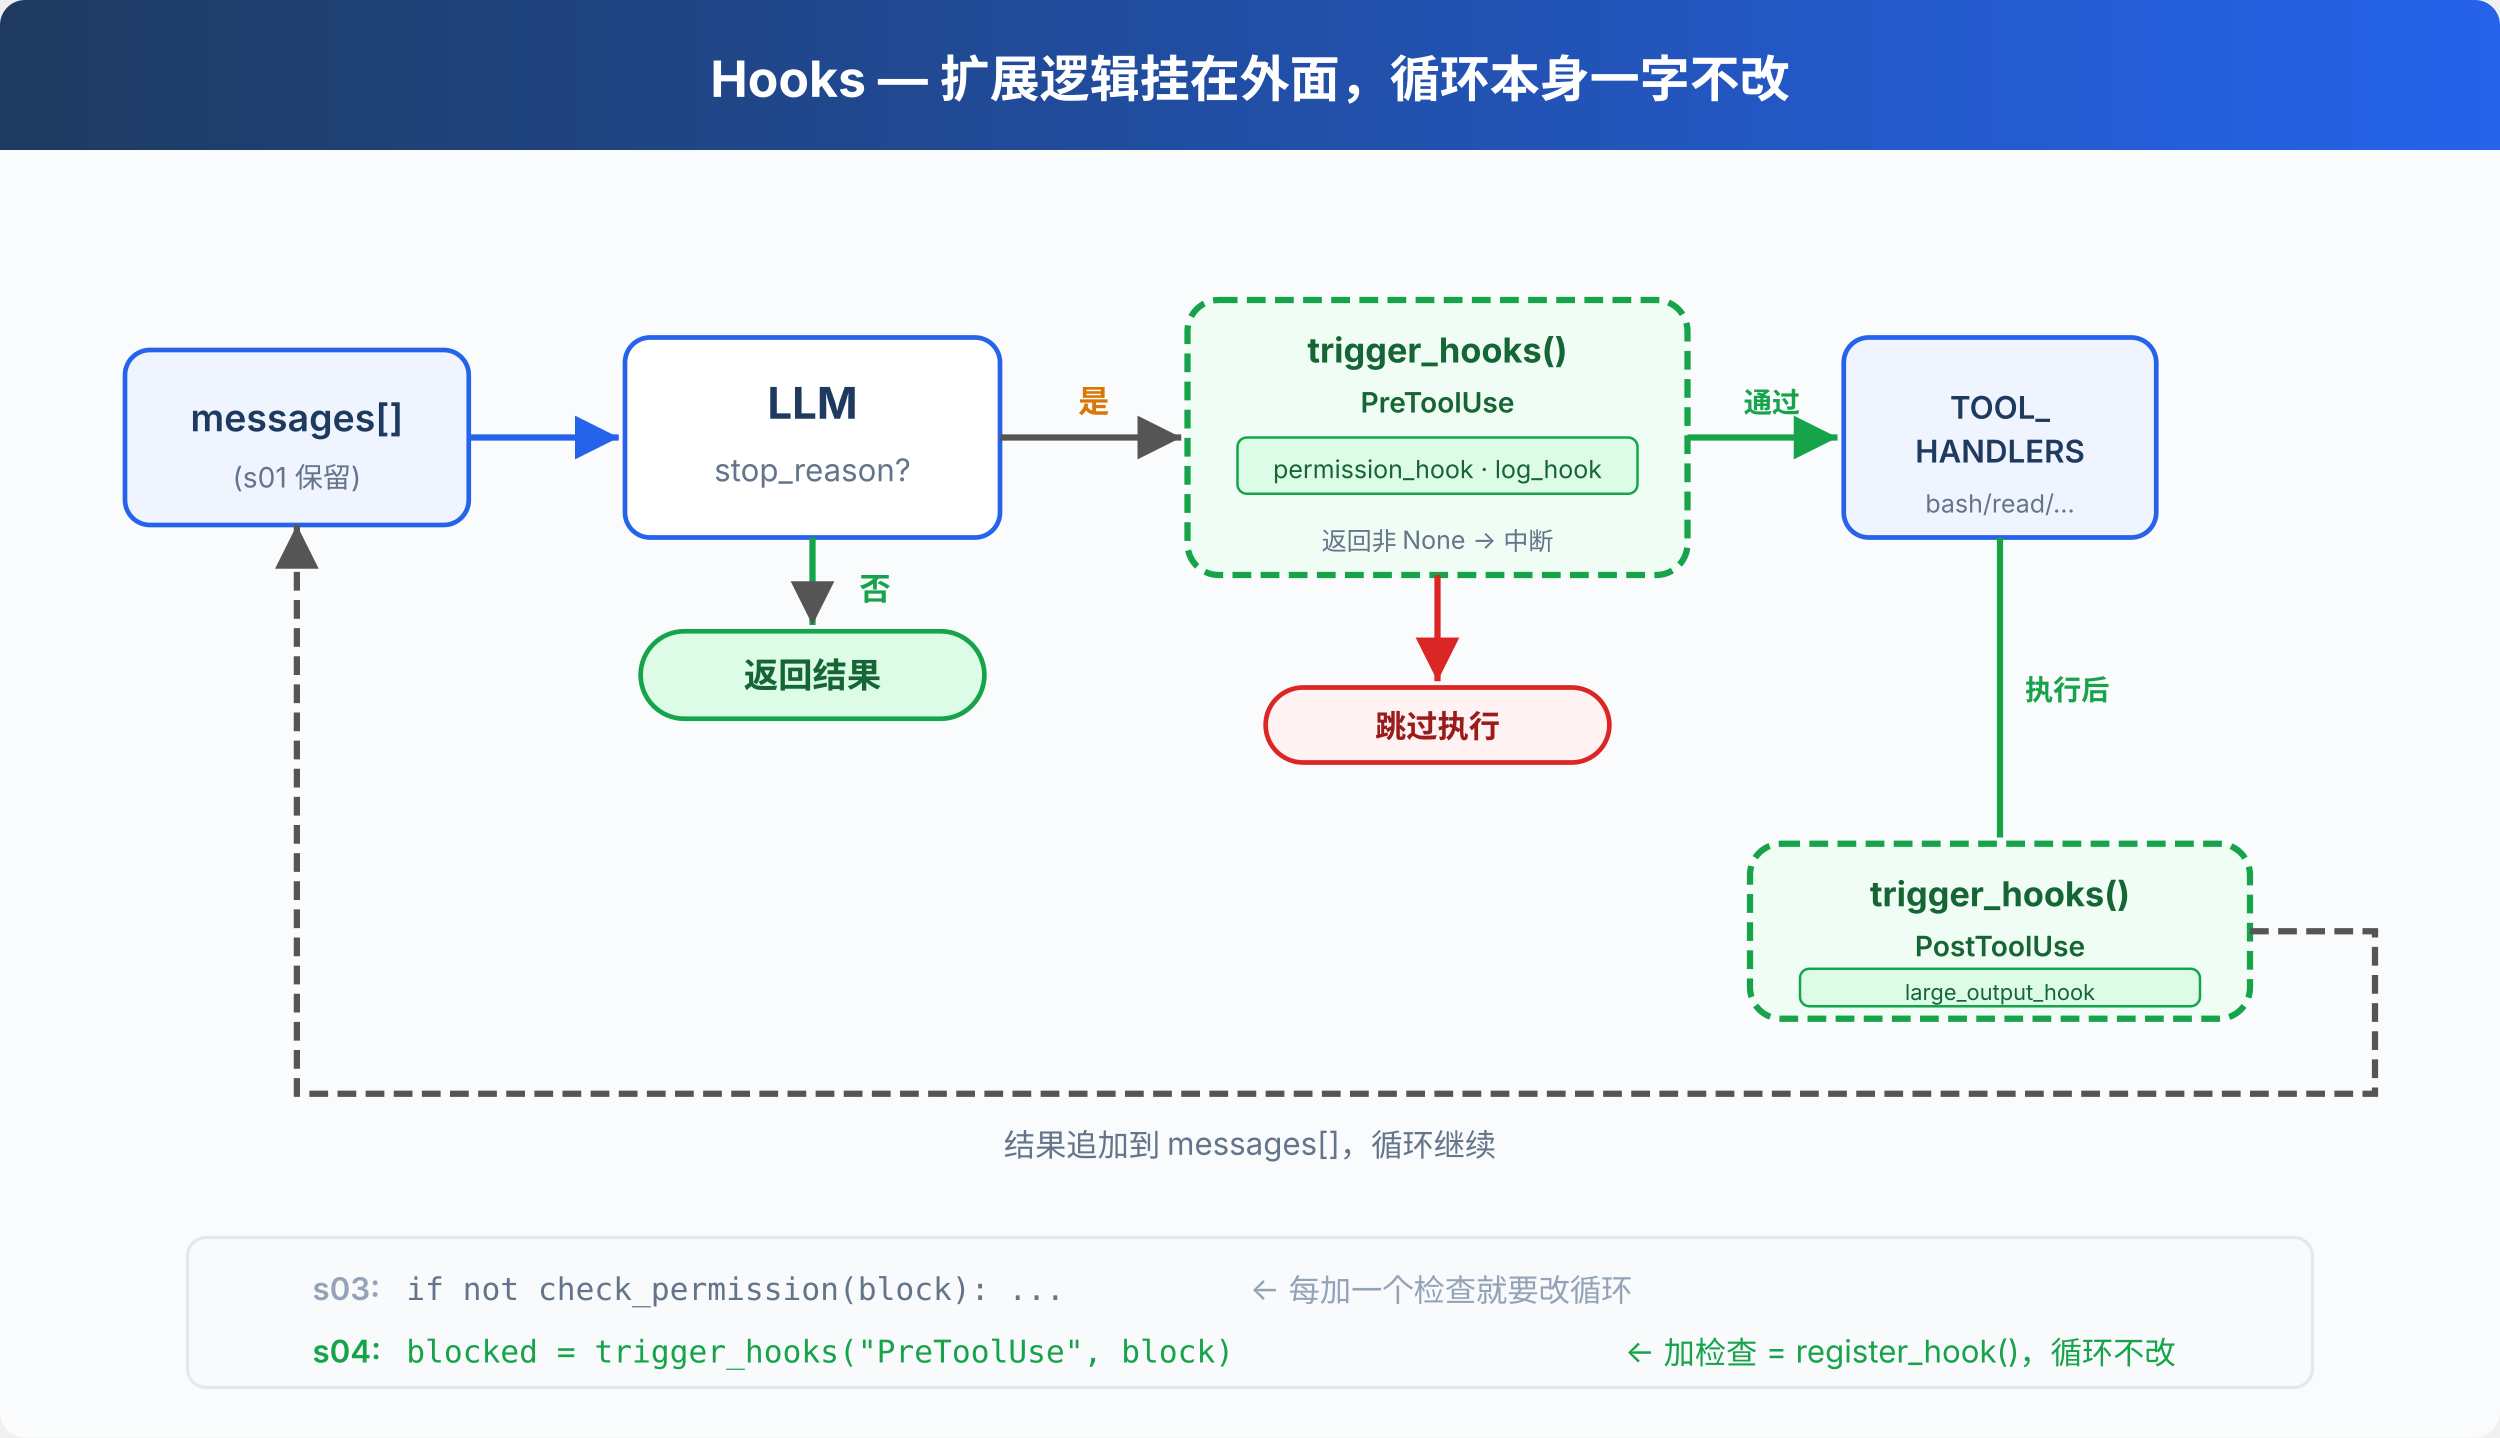
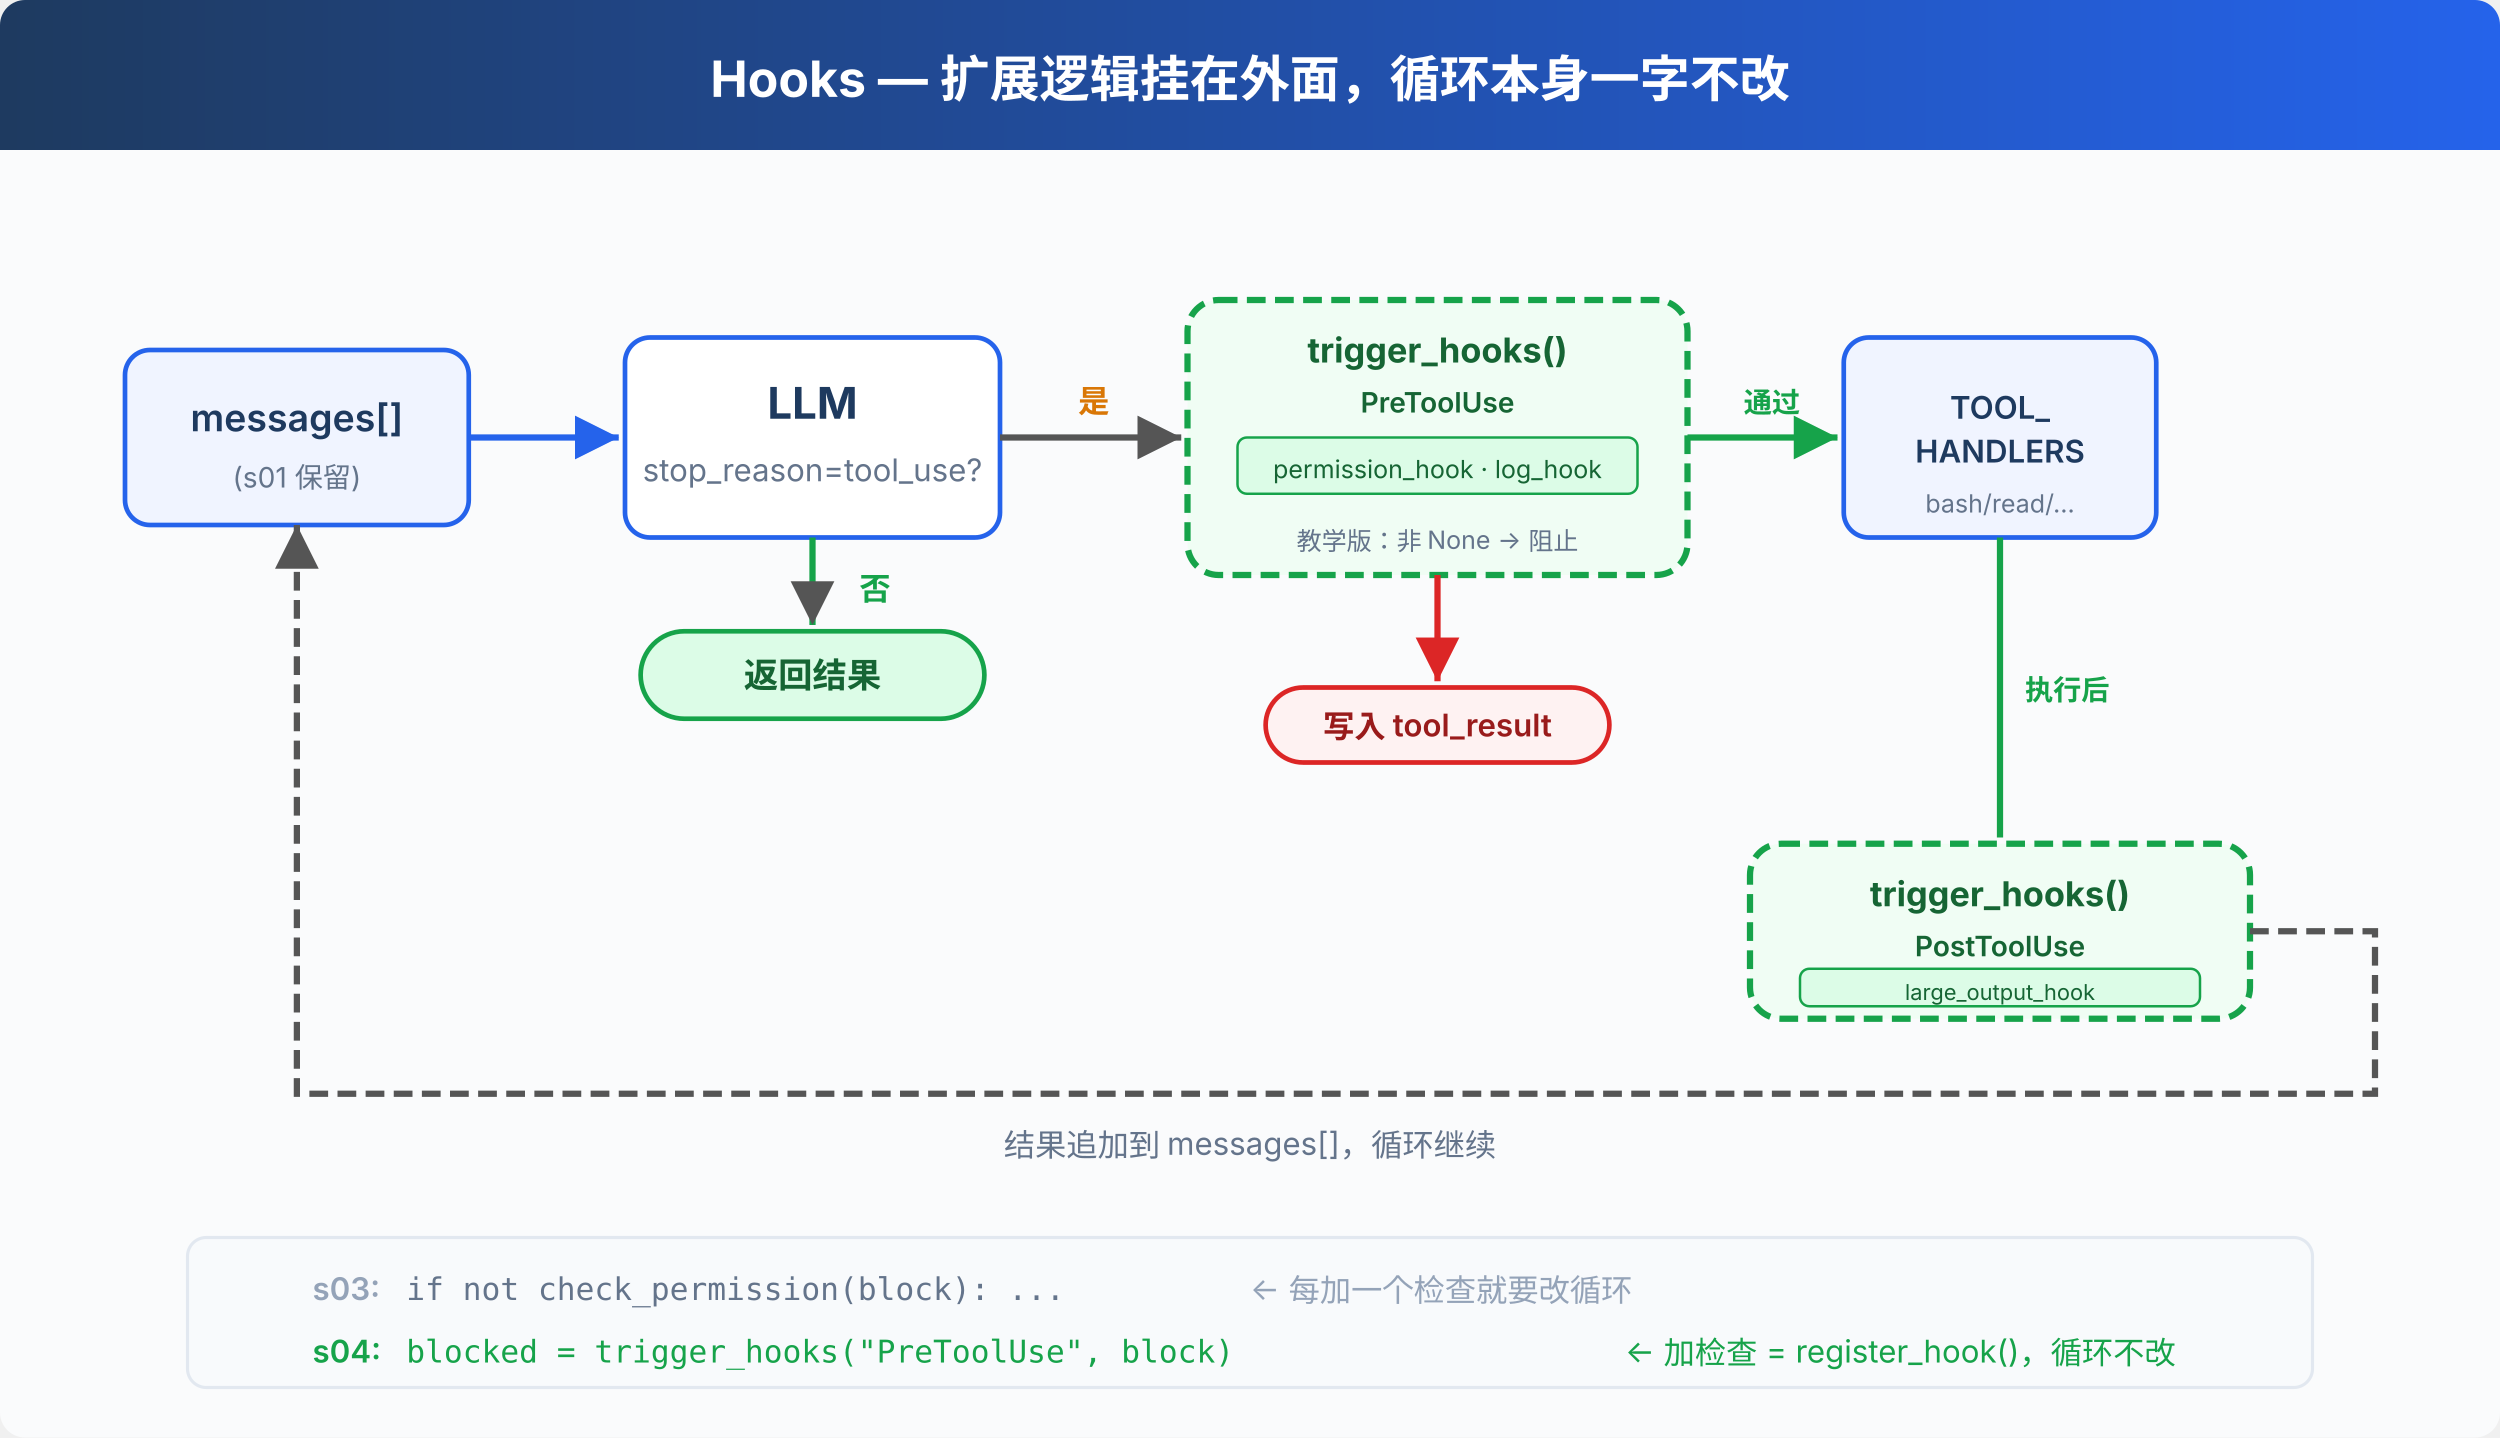
<svg xmlns="http://www.w3.org/2000/svg" viewBox="0 0 800 460" font-family="system-ui, -apple-system, sans-serif">
  <defs>
    <marker id="arrow" viewBox="0 0 10 10" refX="10" refY="5" markerWidth="7" markerHeight="7" orient="auto-start-reverse">
      <path d="M 0 0 L 10 5 L 0 10 z" fill="#555" />
    </marker>
    <marker id="arrow-blue" viewBox="0 0 10 10" refX="10" refY="5" markerWidth="7" markerHeight="7" orient="auto-start-reverse">
      <path d="M 0 0 L 10 5 L 0 10 z" fill="#2563eb" />
    </marker>
    <marker id="arrow-green" viewBox="0 0 10 10" refX="10" refY="5" markerWidth="7" markerHeight="7" orient="auto-start-reverse">
      <path d="M 0 0 L 10 5 L 0 10 z" fill="#16a34a" />
    </marker>
    <marker id="arrow-red" viewBox="0 0 10 10" refX="10" refY="5" markerWidth="7" markerHeight="7" orient="auto-start-reverse">
      <path d="M 0 0 L 10 5 L 0 10 z" fill="#dc2626" />
    </marker>
    <linearGradient id="header" x1="0" y1="0" x2="1" y2="0">
      <stop offset="0%" stop-color="#1e3a5f" />
      <stop offset="100%" stop-color="#2563eb" />
    </linearGradient>
  </defs>
  <rect width="800" height="460" fill="#fafbfc" rx="8" />
  <rect x="0" y="0" width="800" height="48" fill="url(#header)" rx="8" />
  <rect x="0" y="40" width="800" height="8" fill="url(#header)" />
  <text x="400" y="31" fill="#fff" font-size="16" font-weight="700" text-anchor="middle">Hooks — 扩展逻辑挂在外面，循环本身一字不改</text>
  <rect x="40" y="112" width="110" height="56" rx="8" fill="#f0f4ff" stroke="#2563eb" stroke-width="1.5" />
  <text x="95" y="138" fill="#1e3a5f" font-size="12" font-weight="600" text-anchor="middle">messages[]</text>
  <text x="95" y="156" fill="#64748b" font-size="9" text-anchor="middle">(s01 保留)</text>
  <line x1="150" y1="140" x2="198" y2="140" stroke="#2563eb" stroke-width="2" marker-end="url(#arrow-blue)" />
  <rect x="200" y="108" width="120" height="64" rx="8" fill="#fff" stroke="#2563eb" stroke-width="1.5" />
  <text x="260" y="134" fill="#1e3a5f" font-size="14" font-weight="700" text-anchor="middle">LLM</text>
-   <text x="260" y="154" fill="#64748b" font-size="10" text-anchor="middle">stop_reason?</text>
+   <text x="260" y="154" fill="#64748b" font-size="10" text-anchor="middle">stop_reason=tool_use?</text>
  <line x1="260" y1="172" x2="260" y2="200" stroke="#16a34a" stroke-width="2" marker-end="url(#arrow)" />
  <text x="275" y="192" fill="#16a34a" font-size="10" font-weight="600">否</text>
  <rect x="205" y="202" width="110" height="28" rx="14" fill="#dcfce7" stroke="#16a34a" stroke-width="1.5" />
  <text x="260" y="220" fill="#166534" font-size="11" font-weight="600" text-anchor="middle">返回结果</text>
  <line x1="320" y1="140" x2="378" y2="140" stroke="#555" stroke-width="2" marker-end="url(#arrow)" />
  <text x="345" y="132" fill="#d97706" font-size="10" font-weight="600">是</text>
  <rect x="380" y="96" width="160" height="88" rx="10" fill="#f0fdf4" stroke="#16a34a" stroke-width="2" stroke-dasharray="6,3" />
  <text x="460" y="116" fill="#166534" font-size="11" font-weight="700" text-anchor="middle">trigger_hooks()</text>
  <text x="460" y="132" fill="#166534" font-size="9" font-weight="600" text-anchor="middle">PreToolUse</text>
  <rect x="396" y="140" width="128" height="18" rx="3" fill="#dcfce7" stroke="#16a34a" stroke-width="0.8" />
  <text x="460" y="153" fill="#166534" font-size="8" text-anchor="middle">permission_hook · log_hook</text>
-   <text x="460" y="176" fill="#64748b" font-size="8" text-anchor="middle">返回非 None → 中断</text>
+   <text x="460" y="176" fill="#64748b" font-size="8" text-anchor="middle">教学版：非 None → 阻止</text>
  <line x1="460" y1="184" x2="460" y2="218" stroke="#dc2626" stroke-width="2" marker-end="url(#arrow-red)" />
  <rect x="405" y="220" width="110" height="24" rx="12" fill="#fef2f2" stroke="#dc2626" stroke-width="1.5" />
-   <text x="460" y="236" fill="#991b1b" font-size="10" font-weight="600" text-anchor="middle">跳过执行</text>
+   <text x="460" y="236" fill="#991b1b" font-size="10" font-weight="600" text-anchor="middle">写入 tool_result</text>
  <line x1="540" y1="140" x2="588" y2="140" stroke="#16a34a" stroke-width="2" marker-end="url(#arrow-green)" />
  <text x="558" y="132" fill="#16a34a" font-size="9" font-weight="600">通过</text>
  <rect x="590" y="108" width="100" height="64" rx="8" fill="#f0f4ff" stroke="#2563eb" stroke-width="1.5" />
  <text x="640" y="134" fill="#1e3a5f" font-size="10" font-weight="600" text-anchor="middle">TOOL_</text>
  <text x="640" y="148" fill="#1e3a5f" font-size="10" font-weight="600" text-anchor="middle">HANDLERS</text>
  <text x="640" y="164" fill="#64748b" font-size="8" text-anchor="middle">bash/read/...</text>
  <line x1="640" y1="172" x2="640" y2="268" stroke="#16a34a" stroke-width="2" />
  <text x="648" y="224" fill="#16a34a" font-size="9" font-weight="600">执行后</text>
  <rect x="560" y="270" width="160" height="56" rx="10" fill="#f0fdf4" stroke="#16a34a" stroke-width="2" stroke-dasharray="6,3" />
  <text x="640" y="290" fill="#166534" font-size="11" font-weight="700" text-anchor="middle">trigger_hooks()</text>
  <text x="640" y="306" fill="#166534" font-size="9" font-weight="600" text-anchor="middle">PostToolUse</text>
  <rect x="576" y="310" width="128" height="12" rx="3" fill="#dcfce7" stroke="#16a34a" stroke-width="0.8" />
  <text x="640" y="320" fill="#166534" font-size="7" text-anchor="middle">large_output_hook</text>
  <path d="M 720 298 L 760 298 L 760 350 L 95 350 L 95 168" fill="none" stroke="#555" stroke-width="2" marker-end="url(#arrow)" stroke-dasharray="6,3" />
  <text x="400" y="370" fill="#64748b" font-size="10" text-anchor="middle">结果追加到 messages[]，循环继续</text>
  <rect x="60" y="396" width="680" height="48" rx="6" fill="#f8fafc" stroke="#e2e8f0" stroke-width="1" />
  <text x="100" y="416" fill="#94a3b8" font-size="10" font-weight="600">s03:</text>
  <text x="130" y="416" fill="#64748b" font-size="10" font-family="monospace">if not check_permission(block): ...</text>
  <text x="400" y="416" fill="#94a3b8" font-size="10">← 每加一个检查就要改循环</text>
  <text x="100" y="436" fill="#16a34a" font-size="10" font-weight="600">s04:</text>
  <text x="130" y="436" fill="#16a34a" font-size="10" font-family="monospace">blocked = trigger_hooks("PreToolUse", block)</text>
  <text x="520" y="436" fill="#16a34a" font-size="10">← 加检查 = register_hook()，循环不改</text>
</svg>
